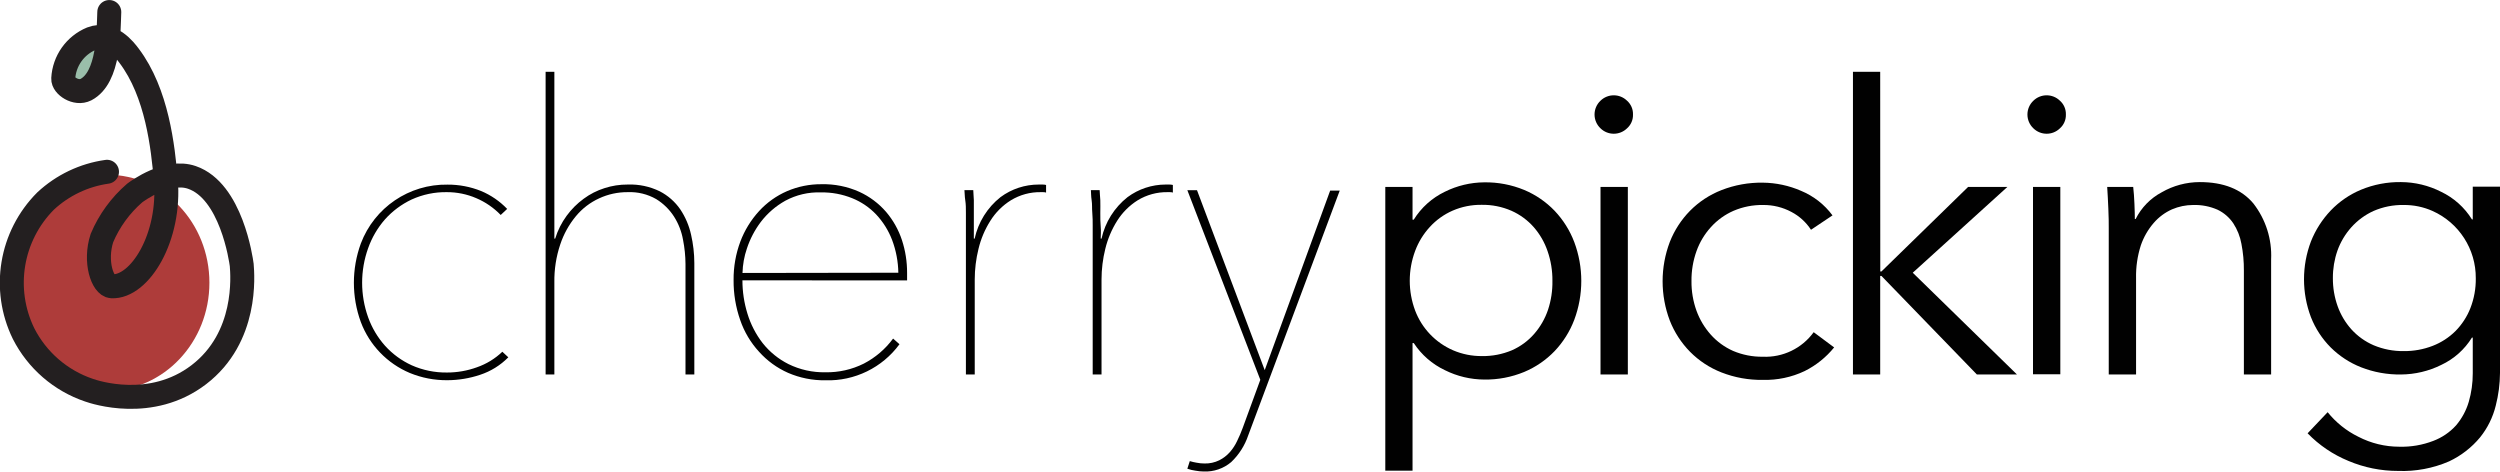
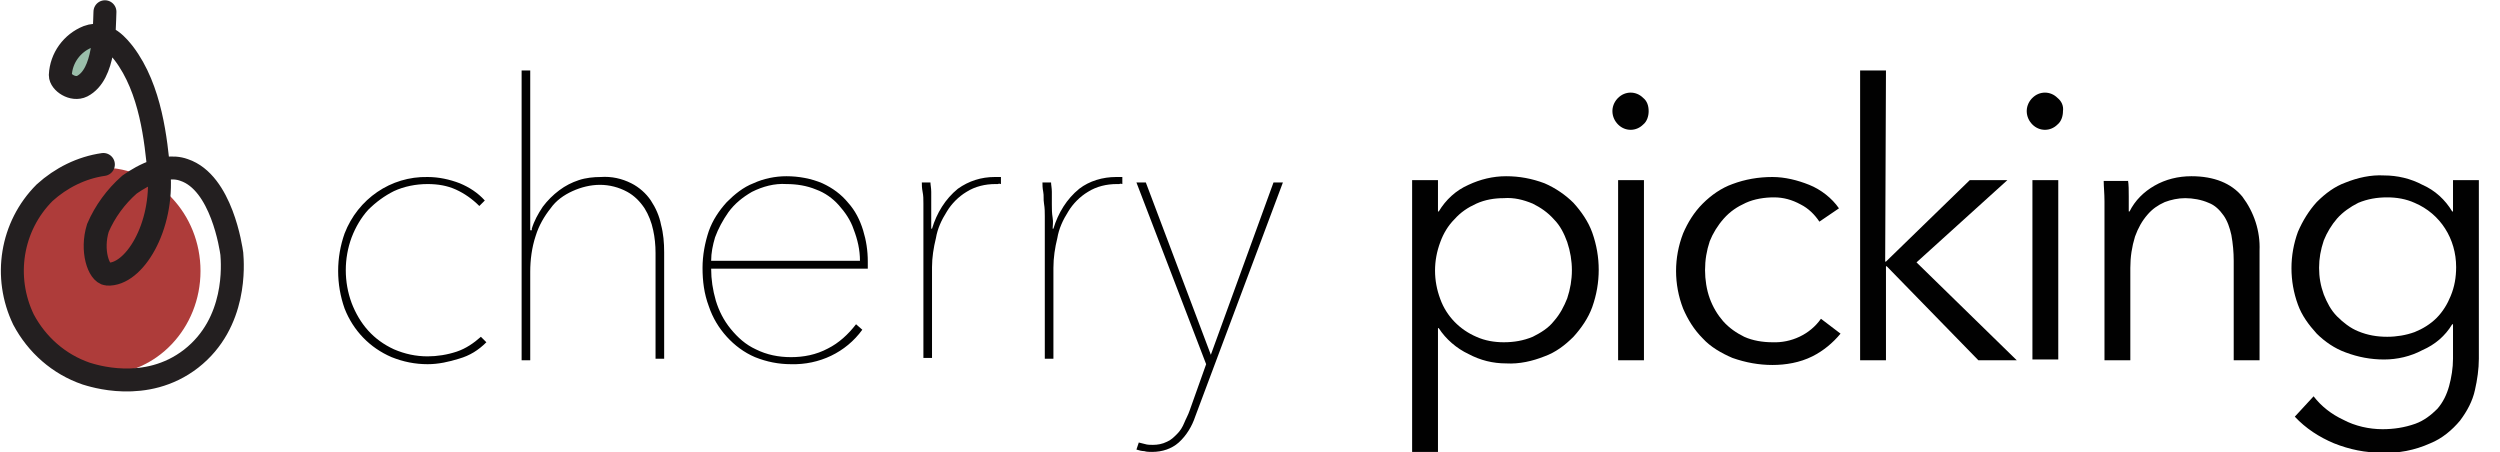
- <svg xmlns="http://www.w3.org/2000/svg" viewBox="0 0 305.62 57.64">
-   <defs>
-     <style>.cls-1{fill:#010101;}.cls-2{fill:#ae3c3a;}.cls-3{fill:#9abeaa;}.cls-4{fill:none;stroke:#231f20;stroke-linecap:round;stroke-miterlimit:10;stroke-width:2.93px;}</style>
-   </defs>
-   <g id="Layer_2" data-name="Layer 2">
-     <g id="Style_Guide" data-name="Style Guide">
-       <path class="cls-1" d="M61.21,26.28a9.14,9.14,0,0,0-3-2.06,9,9,0,0,0-3.58-.73,10,10,0,0,0-4.31.9,10.27,10.27,0,0,0-3.26,2.43A10.84,10.84,0,0,0,45,30.35a12.53,12.53,0,0,0,0,8.43,10.6,10.6,0,0,0,2.08,3.5,10,10,0,0,0,3.26,2.38,10.31,10.31,0,0,0,4.31.88,10.67,10.67,0,0,0,3.65-.64A8.54,8.54,0,0,0,61.41,43l.73.68a8.62,8.62,0,0,1-3.45,2.14,12.77,12.77,0,0,1-4,.66,11.79,11.79,0,0,1-4.58-.88,10.92,10.92,0,0,1-6-6.23,14,14,0,0,1,0-9.6,11.14,11.14,0,0,1,10.61-7.2,10.82,10.82,0,0,1,4.09.78A9.5,9.5,0,0,1,62,25.54Z" />
-       <path class="cls-1" d="M67.87,29.17a9.37,9.37,0,0,1,1.4-2.79,9.54,9.54,0,0,1,2.08-2.08A8.66,8.66,0,0,1,73.9,23a9,9,0,0,1,2.84-.44,8.22,8.22,0,0,1,3.92.83,6.86,6.86,0,0,1,2.5,2.2,9.09,9.09,0,0,1,1.32,3.09,15.68,15.68,0,0,1,.4,3.48V45.78H83.8V32.26a15.6,15.6,0,0,0-.3-2.94,7.83,7.83,0,0,0-1.1-2.84,6.86,6.86,0,0,0-2.18-2.14,6.46,6.46,0,0,0-3.48-.85,8.16,8.16,0,0,0-3.5.76,8,8,0,0,0-2.84,2.18,10.71,10.71,0,0,0-1.91,3.45,13.85,13.85,0,0,0-.72,4.63V45.78H66.7v-37h1.07V29.17Z" />
-       <path class="cls-1" d="M90.76,34.27a13.73,13.73,0,0,0,.61,4.06,11.15,11.15,0,0,0,1.86,3.61,9.39,9.39,0,0,0,3.16,2.57,9.8,9.8,0,0,0,4.51,1,10.07,10.07,0,0,0,4.7-1.06,10.39,10.39,0,0,0,3.58-3.06l.78.69a10.8,10.8,0,0,1-9.06,4.41,11.09,11.09,0,0,1-4.56-.91A10.45,10.45,0,0,1,92.79,43a11,11,0,0,1-2.3-3.87,14.43,14.43,0,0,1-.81-4.9,13.1,13.1,0,0,1,.83-4.71,11.59,11.59,0,0,1,2.29-3.72,10.09,10.09,0,0,1,3.41-2.43,10.47,10.47,0,0,1,4.22-.85,10.7,10.7,0,0,1,4.62.93,9.64,9.64,0,0,1,3.27,2.45,10.29,10.29,0,0,1,1.94,3.45,12.7,12.7,0,0,1,.63,4v.93Zm19.06-.93a11.93,11.93,0,0,0-.76-4,9.54,9.54,0,0,0-1.94-3.11,8.37,8.37,0,0,0-2.94-2,9.78,9.78,0,0,0-3.82-.71A8.56,8.56,0,0,0,96,24.54a9.75,9.75,0,0,0-3,2.6,11.25,11.25,0,0,0-1.69,3.23,10,10,0,0,0-.54,3Z" />
-       <path class="cls-1" d="M122.31,24.1A7.84,7.84,0,0,1,127,22.56h.44a1.8,1.8,0,0,1,.44.05v.93a1.22,1.22,0,0,0-.37-.05h-.27a6.79,6.79,0,0,0-3.67,1,7.85,7.85,0,0,0-2.5,2.5,11.3,11.3,0,0,0-1.45,3.43,15.64,15.64,0,0,0-.46,3.75V45.78h-1.08V28.93c0-.36,0-.8,0-1.33s0-1.05,0-1.59,0-1.05-.08-1.54-.06-.9-.1-1.23h1.08c0,.33.06.74.07,1.23s0,1,0,1.59,0,1.13,0,1.67,0,1,0,1.44h.1A8.86,8.86,0,0,1,122.31,24.1Z" />
-       <path class="cls-1" d="M137.84,24.1a7.84,7.84,0,0,1,4.66-1.54h.44a1.8,1.8,0,0,1,.44.05v.93a1.22,1.22,0,0,0-.37-.05h-.27a6.82,6.82,0,0,0-3.67,1,8,8,0,0,0-2.5,2.5,11.55,11.55,0,0,0-1.45,3.43,15.64,15.64,0,0,0-.46,3.75V45.78h-1.08V28.93c0-.36,0-.8,0-1.33s0-1.05-.05-1.59,0-1.05-.08-1.54-.06-.9-.09-1.23h1.07c0,.33.06.74.08,1.23s0,1,0,1.59,0,1.13.05,1.67,0,1,0,1.44h.1A8.91,8.91,0,0,1,137.84,24.1Z" />
-       <path class="cls-1" d="M152.59,53.23a8.05,8.05,0,0,1-2.08,3.26,4.88,4.88,0,0,1-3.36,1.15,6,6,0,0,1-1-.1,4.84,4.84,0,0,1-1-.24l.3-.93a6.2,6.2,0,0,0,.81.19,4.92,4.92,0,0,0,1,.1,3.87,3.87,0,0,0,1.79-.39,4.33,4.33,0,0,0,1.3-1,5.72,5.72,0,0,0,.9-1.39c.25-.53.47-1,.67-1.57l2.15-5.88-8.92-23.18h1.18l8.28,22,8-21.95h1.17Z" />
-       <path class="cls-1" d="M172.68,57.54h-3.33V22.85h3.33v4h.15a9.13,9.13,0,0,1,3.8-3.41,11,11,0,0,1,4.82-1.15,12.34,12.34,0,0,1,4.88.93,11.1,11.1,0,0,1,3.72,2.55,11.47,11.47,0,0,1,2.4,3.82,13.58,13.58,0,0,1,0,9.51,11.47,11.47,0,0,1-2.4,3.82,11.1,11.1,0,0,1-3.72,2.55,12.34,12.34,0,0,1-4.88.93,10.9,10.9,0,0,1-4.82-1.15,9.32,9.32,0,0,1-3.8-3.31h-.15Zm17.1-23.22a10.72,10.72,0,0,0-.59-3.61,8.73,8.73,0,0,0-1.69-2.94,7.93,7.93,0,0,0-2.72-2,8.75,8.75,0,0,0-3.67-.73,8.6,8.6,0,0,0-3.53.71,8.24,8.24,0,0,0-2.79,2A8.88,8.88,0,0,0,173,30.67a10.42,10.42,0,0,0,0,7.3,8.62,8.62,0,0,0,4.63,4.85,8.76,8.76,0,0,0,3.53.71,9.07,9.07,0,0,0,3.67-.71,7.76,7.76,0,0,0,2.72-2,8.73,8.73,0,0,0,1.69-2.94A10.7,10.7,0,0,0,189.78,34.32Z" />
-       <path class="cls-1" d="M199.63,14a2.16,2.16,0,0,1-.73,1.69,2.32,2.32,0,0,1-3.24,0,2.32,2.32,0,0,1,0-3.38,2.32,2.32,0,0,1,3.24,0A2.16,2.16,0,0,1,199.63,14ZM199,45.78h-3.34V22.85H199Z" />
-       <path class="cls-1" d="M221.39,28.09A6.39,6.39,0,0,0,219,25.91a7.17,7.17,0,0,0-3.45-.85,8.84,8.84,0,0,0-3.63.71,8.07,8.07,0,0,0-2.77,2,8.7,8.7,0,0,0-1.76,2.94,10.55,10.55,0,0,0-.61,3.65,10.38,10.38,0,0,0,.61,3.62,9,9,0,0,0,1.74,2.92,8,8,0,0,0,2.74,2,9,9,0,0,0,3.63.71,7.29,7.29,0,0,0,6.22-3l2.5,1.86a10.93,10.93,0,0,1-3.6,2.89,11.22,11.22,0,0,1-5.12,1.08,13.32,13.32,0,0,1-5.05-.91,11.06,11.06,0,0,1-3.84-2.52,11.36,11.36,0,0,1-2.48-3.82,13.56,13.56,0,0,1,0-9.61,11.36,11.36,0,0,1,2.48-3.82,11.06,11.06,0,0,1,3.84-2.52,13.32,13.32,0,0,1,5.05-.91,12,12,0,0,1,4.68,1,9.14,9.14,0,0,1,3.84,3Z" />
-       <path class="cls-1" d="M229.86,33.19H230L240.6,22.85h4.8L233.83,33.34l12.74,12.44h-4.9L230,33.73h-.15V45.78h-3.33v-37h3.33Z" />
-       <path class="cls-1" d="M252.55,14a2.16,2.16,0,0,1-.73,1.69,2.32,2.32,0,0,1-3.24,0,2.32,2.32,0,0,1,0-3.38,2.32,2.32,0,0,1,3.24,0A2.16,2.16,0,0,1,252.55,14Zm-.68,31.75h-3.34V22.85h3.34Z" />
-       <path class="cls-1" d="M260.78,22.85c.07.62.12,1.31.15,2.06s.05,1.37.05,1.86h.1a7.5,7.5,0,0,1,3.18-3.26,9.33,9.33,0,0,1,4.66-1.25q4.35,0,6.54,2.6a10.34,10.34,0,0,1,2.18,6.86V45.78h-3.33V33.09a16.43,16.43,0,0,0-.3-3.28,6.8,6.8,0,0,0-1-2.52,4.87,4.87,0,0,0-1.91-1.65,6.89,6.89,0,0,0-3-.58,6.57,6.57,0,0,0-2.57.53,6.38,6.38,0,0,0-2.23,1.65A8.31,8.31,0,0,0,261.71,30a12.25,12.25,0,0,0-.58,4V45.78h-3.34V27.9c0-.62,0-1.42-.05-2.4s-.08-1.87-.14-2.65Z" />
-       <path class="cls-1" d="M284.55,50.39a11.1,11.1,0,0,0,3.75,3,10.88,10.88,0,0,0,5,1.22,10.74,10.74,0,0,0,4.16-.71A7.18,7.18,0,0,0,300.25,52a7.9,7.9,0,0,0,1.55-2.87,12.39,12.39,0,0,0,.49-3.5V41.27h-.1a8.78,8.78,0,0,1-3.75,3.34,11.24,11.24,0,0,1-4.92,1.17,12.86,12.86,0,0,1-4.88-.88,11,11,0,0,1-3.72-2.43,10.88,10.88,0,0,1-2.41-3.69,13.06,13.06,0,0,1,0-9.27,11.86,11.86,0,0,1,2.41-3.77,11,11,0,0,1,3.72-2.55,12.31,12.31,0,0,1,4.88-.93,10.93,10.93,0,0,1,4.89,1.18,9,9,0,0,1,3.78,3.38h.1v-4h3.33V45.59a16.48,16.48,0,0,1-.52,4,10,10,0,0,1-1.91,3.87,11,11,0,0,1-3.79,2.94,14.31,14.31,0,0,1-6.23,1.17,15.49,15.49,0,0,1-6.07-1.22,14.76,14.76,0,0,1-5-3.38ZM285.19,34a10,10,0,0,0,.58,3.43,8.54,8.54,0,0,0,1.69,2.84,7.89,7.89,0,0,0,2.72,1.94,9.15,9.15,0,0,0,3.68.71,9.47,9.47,0,0,0,3.53-.64,8.1,8.1,0,0,0,2.79-1.81A8.31,8.31,0,0,0,302,37.67a9.68,9.68,0,0,0,.66-3.65,8.94,8.94,0,0,0-5.29-8.23,8.45,8.45,0,0,0-3.53-.73,8.82,8.82,0,0,0-3.68.73,8.22,8.22,0,0,0-2.72,2,8.64,8.64,0,0,0-1.69,2.84A10,10,0,0,0,285.19,34Z" />
-       <ellipse class="cls-2" cx="13.13" cy="34.56" rx="12.47" ry="13.2" />
-       <ellipse class="cls-3" cx="11.84" cy="7.8" rx="4.51" ry="1.88" transform="translate(-1.36 12.97) rotate(-54.77)" />
-       <path class="cls-4" d="M13.36,1.47c-.1,2.37,0,8-2.86,9.49-1.2.61-2.82-.49-2.77-1.35a5.61,5.61,0,0,1,3.46-4.89c2.36-.89,4.12,1.47,4.58,2.08,3.45,4.56,4.15,11.2,4.5,15.2.61,7-3.17,13.16-6.62,13-1.11-.07-2.13-3-1.19-5.9a15,15,0,0,1,4-5.5c.33-.25,4-2.95,7-1.91,4.8,1.65,6,10,6.09,10.7.1,1.28.74,8.84-5.25,13.42-5.82,4.45-12.74,2.13-13.42,1.89a14,14,0,0,1-8-6.92A14.15,14.15,0,0,1,5.57,24.58,13.84,13.84,0,0,1,13.08,21" />
+ <svg xmlns="http://www.w3.org/2000/svg" version="1.1" id="Layer_1" x="0px" y="0px" viewBox="0 0 319.2 57.6" style="enable-background:new 0 0 319.2 57.6;" xml:space="preserve">
+   <style type="text/css">
+ 	.st0{fill:#010101;}
+ 	.st1{fill:#AE3C3A;}
+ 	.st2{fill:#9ABEAA;}
+ 	.st3{fill:none;stroke:#231F20;stroke-width:2.93;stroke-linecap:round;stroke-miterlimit:10;}
+ </style>
+   <g id="Layer_2_1_">
+     <g id="Style_Guide">
+       <path class="st0" d="M61.2,26.3c-0.9-0.9-1.9-1.6-3-2.1c-1.1-0.5-2.3-0.7-3.6-0.7c-1.5,0-3,0.3-4.3,0.9c-1.2,0.6-2.3,1.4-3.3,2.4    c-0.9,1-1.6,2.2-2.1,3.5c-1,2.7-1,5.7,0,8.4c0.5,1.3,1.2,2.5,2.1,3.5c0.9,1,2,1.8,3.3,2.4c1.4,0.6,2.8,0.9,4.3,0.9    c1.2,0,2.5-0.2,3.7-0.6c1.2-0.4,2.2-1.1,3.1-1.9l0.7,0.7c-1,1-2.1,1.7-3.5,2.1c-1.3,0.4-2.6,0.7-4,0.7c-1.6,0-3.1-0.3-4.6-0.9    c-2.8-1.2-4.9-3.4-6-6.2c-1.1-3.1-1.1-6.5,0-9.6c1.7-4.4,5.9-7.3,10.6-7.2c1.4,0,2.8,0.3,4.1,0.8c1.2,0.5,2.3,1.2,3.2,2.2    L61.2,26.3z" />
+       <path class="st0" d="M67.9,29.2c0.3-1,0.8-1.9,1.4-2.8c0.6-0.8,1.3-1.5,2.1-2.1c0.8-0.6,1.6-1,2.5-1.3c0.9-0.3,1.9-0.4,2.8-0.4    c1.4-0.1,2.7,0.2,3.9,0.8c1,0.5,1.9,1.3,2.5,2.2c0.6,0.9,1.1,2,1.3,3.1c0.3,1.1,0.4,2.3,0.4,3.5v13.6h-1.1V32.3c0-1-0.1-2-0.3-2.9    c-0.2-1-0.6-2-1.1-2.8c-0.6-0.9-1.3-1.6-2.2-2.1c-1.1-0.6-2.3-0.9-3.5-0.9c-1.2,0-2.4,0.3-3.5,0.8c-1.1,0.5-2.1,1.2-2.8,2.2    c-0.8,1-1.5,2.2-1.9,3.5c-0.5,1.5-0.7,3.1-0.7,4.6v11.3h-1.1v-37h1.1v20.4H67.9z" />
+       <path class="st0" d="M90.8,34.3c0,1.4,0.2,2.7,0.6,4.1c0.4,1.3,1,2.5,1.9,3.6c0.9,1.1,1.9,2,3.2,2.6c1.4,0.7,2.9,1,4.5,1    c1.6,0,3.2-0.3,4.7-1.1c1.4-0.7,2.6-1.8,3.6-3.1l0.8,0.7c-2.1,2.9-5.5,4.5-9.1,4.4c-1.6,0-3.1-0.3-4.6-0.9    C95,45,93.8,44.1,92.8,43c-1-1.1-1.8-2.4-2.3-3.9c-0.6-1.6-0.8-3.2-0.8-4.9c0-1.6,0.3-3.2,0.8-4.7c0.5-1.4,1.3-2.6,2.3-3.7    c1-1,2.1-1.9,3.4-2.4c1.3-0.6,2.8-0.9,4.2-0.9c1.6,0,3.2,0.3,4.6,0.9c1.3,0.6,2.4,1.4,3.3,2.5c0.9,1,1.5,2.2,1.9,3.5    c0.4,1.3,0.6,2.6,0.6,4v0.9L90.8,34.3z M109.8,33.3c0-1.4-0.3-2.7-0.8-4c-0.4-1.2-1.1-2.2-1.9-3.1c-0.8-0.9-1.8-1.6-2.9-2    c-1.2-0.5-2.5-0.7-3.8-0.7c-1.5-0.1-3,0.3-4.4,1c-1.2,0.7-2.2,1.5-3,2.6c-0.7,1-1.3,2.1-1.7,3.2c-0.3,1-0.5,2-0.5,3L109.8,33.3z" />
+       <path class="st0" d="M122.3,24.1c1.4-1,3-1.5,4.7-1.5h0.4c0.1,0,0.3,0,0.4,0v0.9c-0.1,0-0.2-0.1-0.4,0h-0.3c-1.3,0-2.6,0.3-3.7,1    c-1,0.6-1.9,1.5-2.5,2.5c-0.7,1.1-1.2,2.2-1.4,3.4c-0.3,1.2-0.5,2.5-0.5,3.7v11.6h-1.1V28.9c0-0.4,0-0.8,0-1.3s0-1,0-1.6    s0-1-0.1-1.5s-0.1-0.9-0.1-1.2h1.1c0,0.3,0.1,0.7,0.1,1.2s0,1,0,1.6s0,1.1,0,1.7s0,1,0,1.4h0.1C119.6,27.2,120.7,25.4,122.3,24.1z    " />
+       <path class="st0" d="M137.8,24.1c1.3-1,3-1.5,4.7-1.5h0.4c0.1,0,0.3,0,0.4,0v0.9c-0.1,0-0.2-0.1-0.4,0h-0.3c-1.3,0-2.6,0.3-3.7,1    c-1,0.6-1.9,1.5-2.5,2.5c-0.7,1.1-1.2,2.2-1.4,3.4c-0.3,1.2-0.5,2.5-0.5,3.8v11.6h-1.1V28.9c0-0.4,0-0.8,0-1.3s0-1-0.1-1.6    s0-1-0.1-1.5s-0.1-0.9-0.1-1.2h1.1c0,0.3,0.1,0.7,0.1,1.2s0,1,0,1.6s0,1.1,0.1,1.7s0,1,0,1.4h0.1    C135.1,27.2,136.2,25.4,137.8,24.1z" />
+       <path class="st0" d="M152.6,53.2c-0.4,1.2-1.1,2.4-2.1,3.3c-0.9,0.8-2.1,1.2-3.4,1.2c-0.3,0-0.7,0-1-0.1c-0.3,0-0.7-0.1-1-0.2    l0.3-0.9c0.3,0.1,0.5,0.1,0.8,0.2c0.3,0.1,0.7,0.1,1,0.1c0.6,0,1.2-0.1,1.8-0.4c0.5-0.2,0.9-0.6,1.3-1c0.4-0.4,0.7-0.9,0.9-1.4    c0.2-0.5,0.5-1,0.7-1.6l2.1-5.9l-8.9-23.2h1.2l8.3,22l8-22h1.2L152.6,53.2z" />
+       <path class="st0" d="M183.6,57.7h-3.3V23h3.3v4h0.1c0.9-1.5,2.2-2.7,3.8-3.4c1.5-0.7,3.1-1.1,4.8-1.1c1.7,0,3.3,0.3,4.9,0.9    c1.4,0.6,2.7,1.5,3.7,2.5c1,1.1,1.9,2.4,2.4,3.8c1.1,3.1,1.1,6.4,0,9.5c-0.5,1.4-1.4,2.7-2.4,3.8c-1.1,1.1-2.3,2-3.7,2.5    c-1.5,0.6-3.2,1-4.9,0.9c-1.7,0-3.3-0.4-4.8-1.2c-1.5-0.7-2.9-1.9-3.8-3.3h-0.1V57.7z M200.7,34.5c0-1.2-0.2-2.4-0.6-3.6    c-0.4-1.1-0.9-2.1-1.7-2.9c-0.8-0.9-1.7-1.5-2.7-2c-1.2-0.5-2.4-0.8-3.7-0.7c-1.2,0-2.4,0.2-3.5,0.7c-1.1,0.5-2,1.1-2.8,2    c-0.8,0.8-1.4,1.8-1.8,2.9c-0.9,2.4-0.9,4.9,0,7.3c0.8,2.2,2.5,3.9,4.6,4.8c1.1,0.5,2.3,0.7,3.5,0.7c1.3,0,2.5-0.2,3.7-0.7    c1-0.5,2-1.1,2.7-2c0.8-0.9,1.3-1.9,1.7-2.9C200.5,36.9,200.7,35.7,200.7,34.5z" />
+       <path class="st0" d="M210.5,14.2c0,0.6-0.2,1.3-0.7,1.7c-0.9,0.9-2.3,0.9-3.2,0c-0.9-0.9-1-2.3-0.1-3.3c0,0,0.1-0.1,0.1-0.1    c0.9-0.9,2.3-0.9,3.2,0C210.3,12.9,210.5,13.5,210.5,14.2z M209.9,46h-3.3V23h3.3V46z" />
+       <path class="st0" d="M232.3,28.3c-0.6-0.9-1.4-1.7-2.4-2.2c-1.1-0.6-2.2-0.9-3.4-0.9c-1.2,0-2.5,0.2-3.6,0.7c-1.1,0.5-2,1.1-2.8,2    c-0.8,0.9-1.4,1.9-1.8,2.9c-0.4,1.2-0.6,2.4-0.6,3.7c0,1.2,0.2,2.5,0.6,3.6c0.4,1.1,1,2.1,1.7,2.9c0.8,0.9,1.7,1.5,2.7,2    c1.1,0.5,2.4,0.7,3.6,0.7c2.4,0.1,4.8-1,6.2-3l2.5,1.9c-1,1.2-2.2,2.2-3.6,2.9c-1.6,0.8-3.4,1.1-5.1,1.1c-1.7,0-3.4-0.3-5.1-0.9    c-1.4-0.6-2.8-1.4-3.8-2.5c-1.1-1.1-1.9-2.4-2.5-3.8c-1.2-3.1-1.2-6.5,0-9.6c0.6-1.4,1.4-2.7,2.5-3.8c1.1-1.1,2.4-2,3.8-2.5    c1.6-0.6,3.3-0.9,5.1-0.9c1.6,0,3.2,0.4,4.7,1c1.5,0.6,2.9,1.7,3.8,3L232.3,28.3z" />
+       <path class="st0" d="M240.7,33.4h0.1L251.5,23h4.8l-11.6,10.5L257.5,46h-4.9l-11.7-12h-0.1v12h-3.3V9h3.3L240.7,33.4z" />
+       <path class="st0" d="M263.4,14.2c0,0.6-0.2,1.3-0.7,1.7c-0.9,0.9-2.3,0.9-3.2,0c-0.9-0.9-1-2.3-0.1-3.3c0,0,0.1-0.1,0.1-0.1    c0.9-0.9,2.3-0.9,3.2,0C263.2,12.9,263.5,13.5,263.4,14.2z M262.8,45.9h-3.3V23h3.3V45.9z" />
+       <path class="st0" d="M271.7,23c0.1,0.6,0.1,1.3,0.1,2.1s0,1.4,0,1.9h0.1c0.7-1.4,1.8-2.5,3.2-3.3c1.4-0.8,3-1.2,4.7-1.2    c2.9,0,5.1,0.9,6.5,2.6c1.5,2,2.3,4.4,2.2,6.9V46h-3.3V33.3c0-1.1-0.1-2.2-0.3-3.3c-0.2-0.9-0.5-1.8-1-2.5    c-0.5-0.7-1.1-1.3-1.9-1.6c-0.9-0.4-2-0.6-3-0.6c-0.9,0-1.8,0.2-2.6,0.5c-0.9,0.4-1.6,0.9-2.2,1.6c-0.7,0.8-1.2,1.7-1.6,2.8    c-0.4,1.3-0.6,2.6-0.6,4V46h-3.3V28.1c0-0.6,0-1.4,0-2.4s-0.1-1.9-0.1-2.6H271.7z" />
+       <path class="st0" d="M295.4,50.6c1,1.3,2.3,2.3,3.8,3c1.5,0.8,3.3,1.2,5,1.2c1.4,0,2.8-0.2,4.2-0.7c1.1-0.4,2-1.1,2.8-1.9    c0.7-0.8,1.2-1.8,1.5-2.9c0.3-1.1,0.5-2.3,0.5-3.5v-4.4h-0.1c-0.9,1.5-2.2,2.6-3.8,3.3c-1.5,0.8-3.2,1.2-4.9,1.2    c-1.7,0-3.3-0.3-4.9-0.9c-1.4-0.5-2.7-1.4-3.7-2.4c-1-1.1-1.9-2.3-2.4-3.7c-1.1-3-1.1-6.3,0-9.3c0.6-1.4,1.4-2.7,2.4-3.8    c1.1-1.1,2.3-2,3.7-2.5c1.5-0.6,3.2-1,4.9-0.9c1.7,0,3.4,0.4,4.9,1.2c1.6,0.7,2.9,1.9,3.8,3.4h0.1v-4h3.3v22.8    c0,1.3-0.2,2.7-0.5,4c-0.3,1.4-1,2.7-1.9,3.9c-1,1.2-2.3,2.3-3.8,2.9c-2,0.9-4.1,1.3-6.2,1.2c-2.1,0-4.1-0.4-6.1-1.2    c-1.9-0.8-3.6-1.9-5-3.4L295.4,50.6z M296.1,34.2c0,1.2,0.2,2.3,0.6,3.4c0.4,1,0.9,2,1.7,2.8c0.8,0.8,1.7,1.5,2.7,1.9    c1.2,0.5,2.4,0.7,3.7,0.7c1.2,0,2.4-0.2,3.5-0.6c1-0.4,2-1,2.8-1.8c0.8-0.8,1.4-1.8,1.8-2.8c0.5-1.2,0.7-2.4,0.7-3.7    c0-3.6-2-6.8-5.3-8.2c-1.1-0.5-2.3-0.7-3.5-0.7c-1.3,0-2.5,0.2-3.7,0.7c-1,0.5-2,1.2-2.7,2c-0.7,0.8-1.3,1.8-1.7,2.8    C296.3,31.9,296.1,33,296.1,34.2z" />
+       <ellipse class="st1" cx="13.1" cy="34.6" rx="12.5" ry="13.2" />
+       <ellipse transform="matrix(0.5769 -0.8168 0.8168 0.5769 -1.3592 12.9722)" class="st2" cx="11.8" cy="7.8" rx="4.5" ry="1.9" />
+       <path class="st3" d="M13.4,1.5c-0.1,2.4,0,8-2.9,9.5c-1.2,0.6-2.8-0.5-2.8-1.4c0.1-2.2,1.5-4.1,3.5-4.9c2.4-0.9,4.1,1.5,4.6,2.1    c3.5,4.6,4.1,11.2,4.5,15.2c0.6,7-3.2,13.2-6.6,13c-1.1-0.1-2.1-3-1.2-5.9c0.9-2.1,2.3-4,4-5.5c0.3-0.2,4-3,7-1.9    c4.8,1.6,6,10,6.1,10.7c0.1,1.3,0.7,8.8-5.2,13.4c-5.8,4.5-12.7,2.1-13.4,1.9c-3.5-1.2-6.3-3.7-8-6.9c-2.6-5.4-1.6-11.9,2.7-16.2    c2.1-1.9,4.7-3.2,7.5-3.6" />
    </g>
  </g>
</svg>
